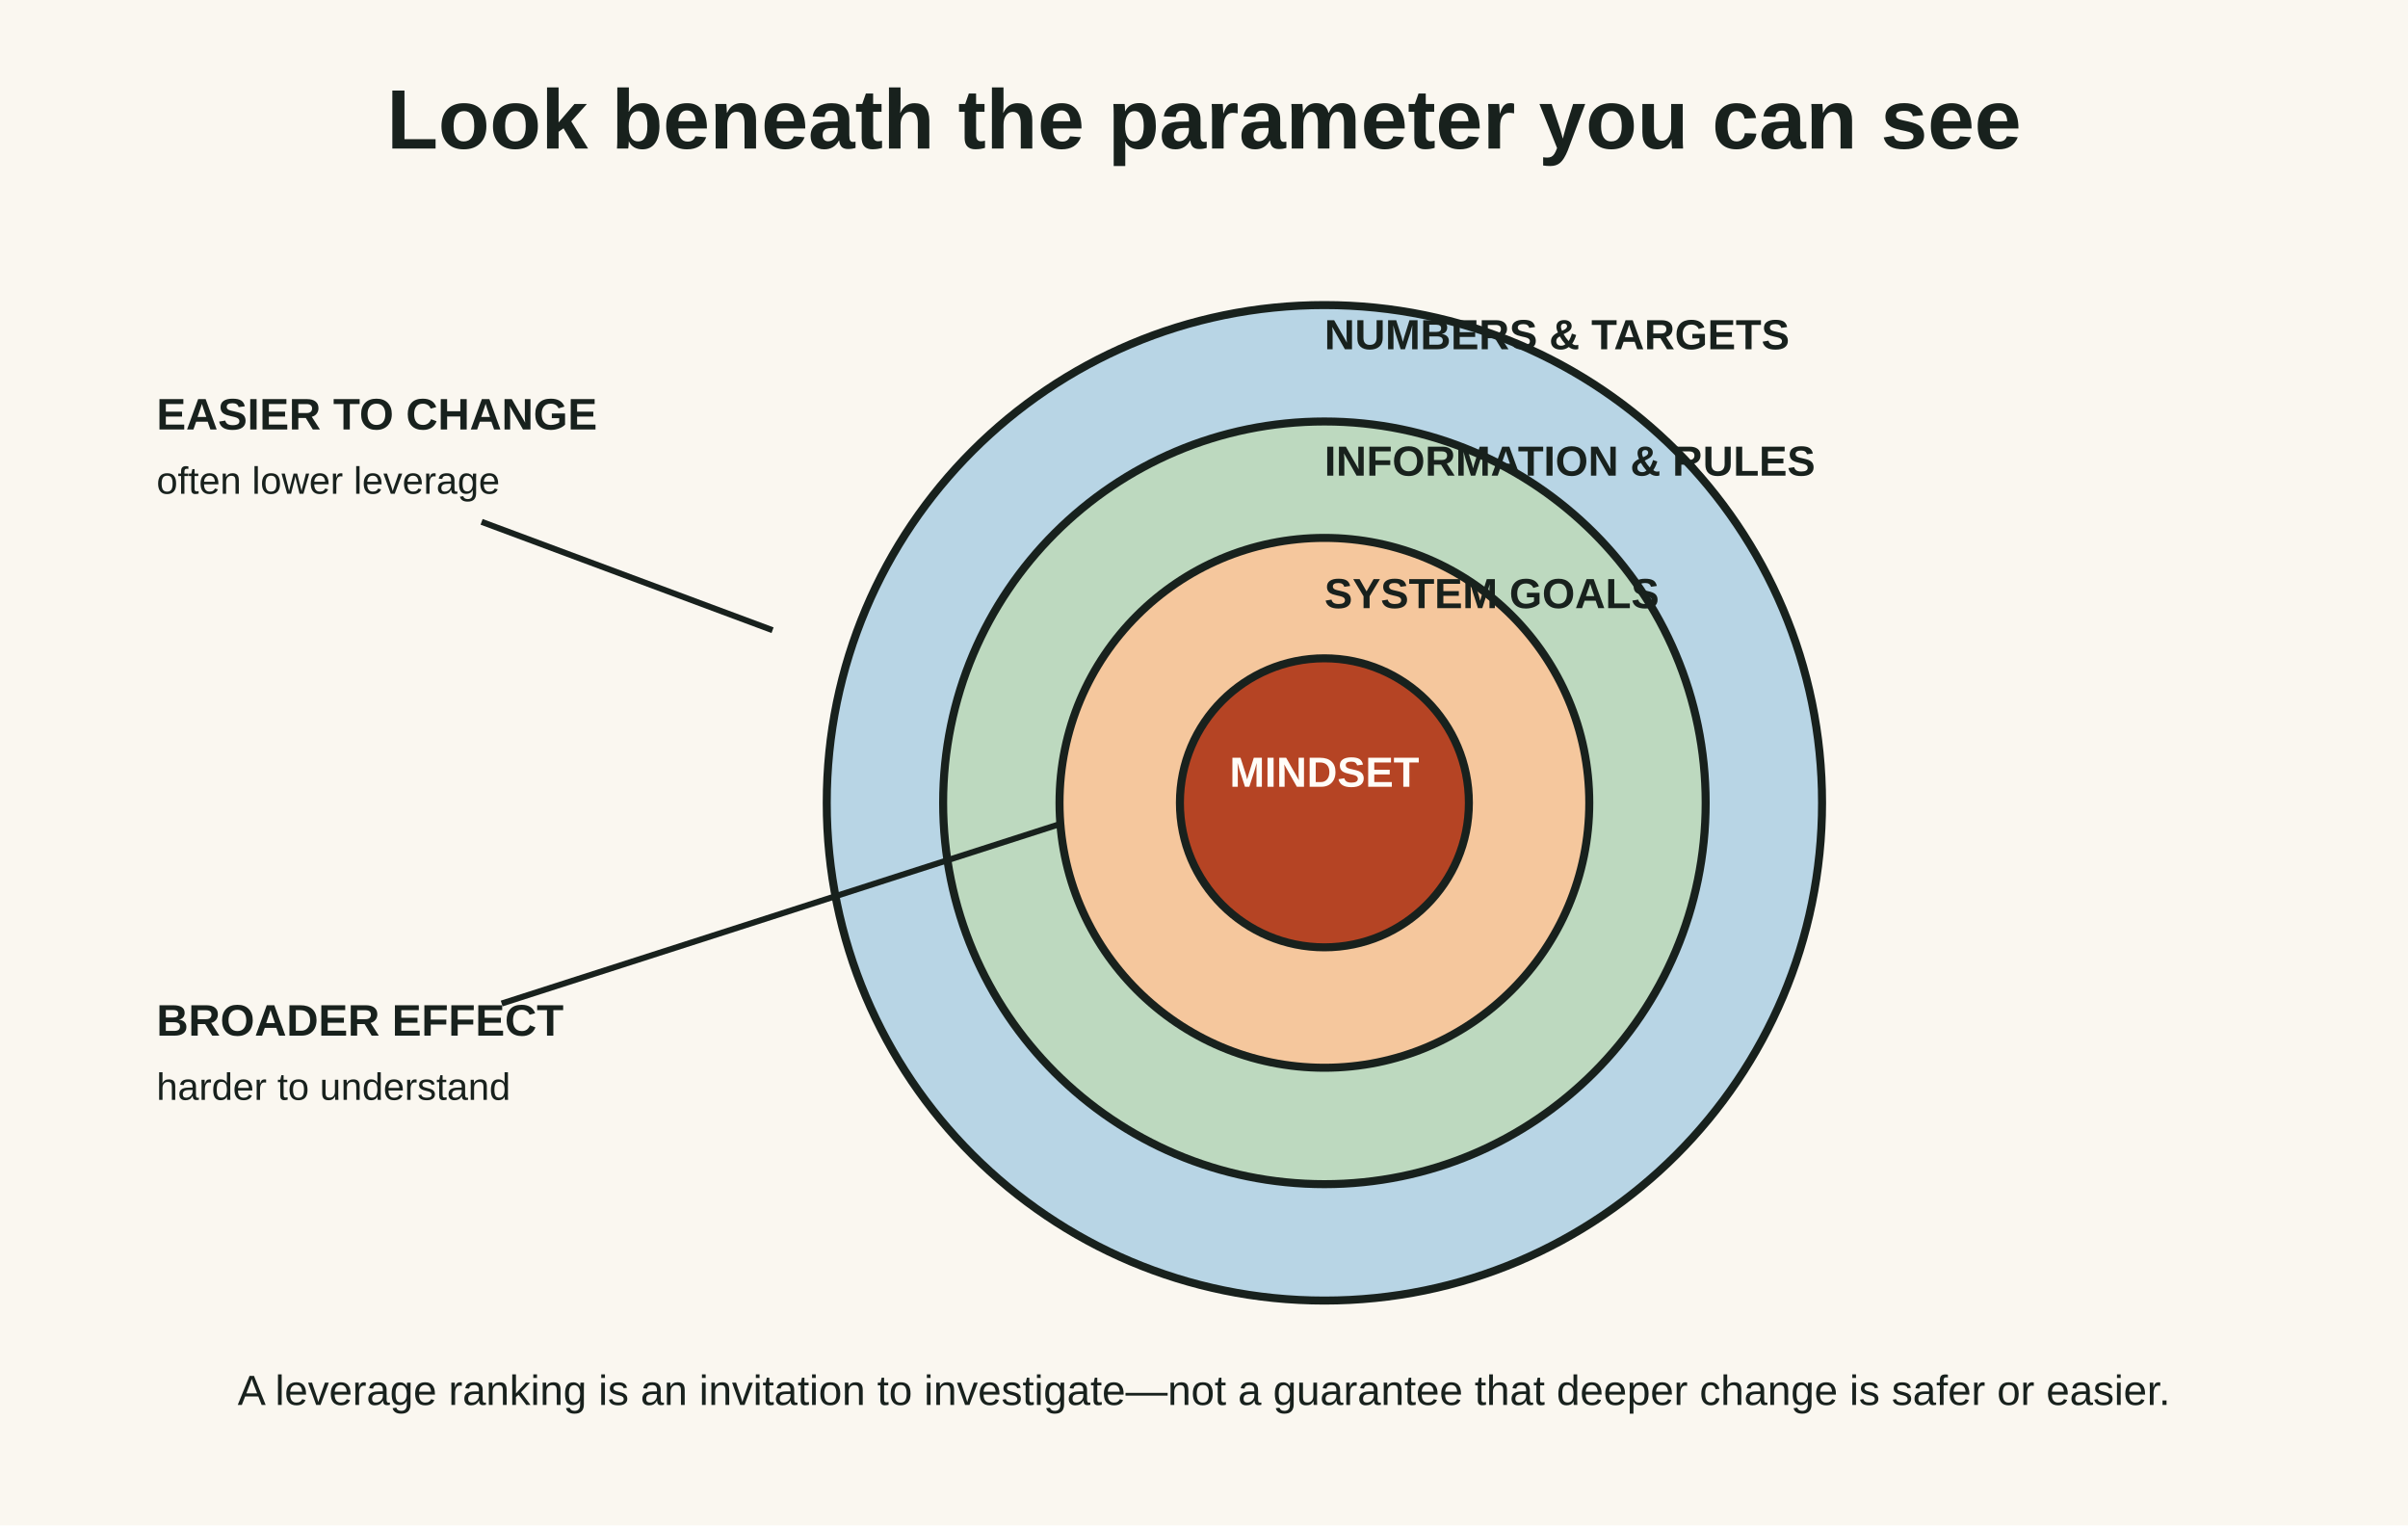
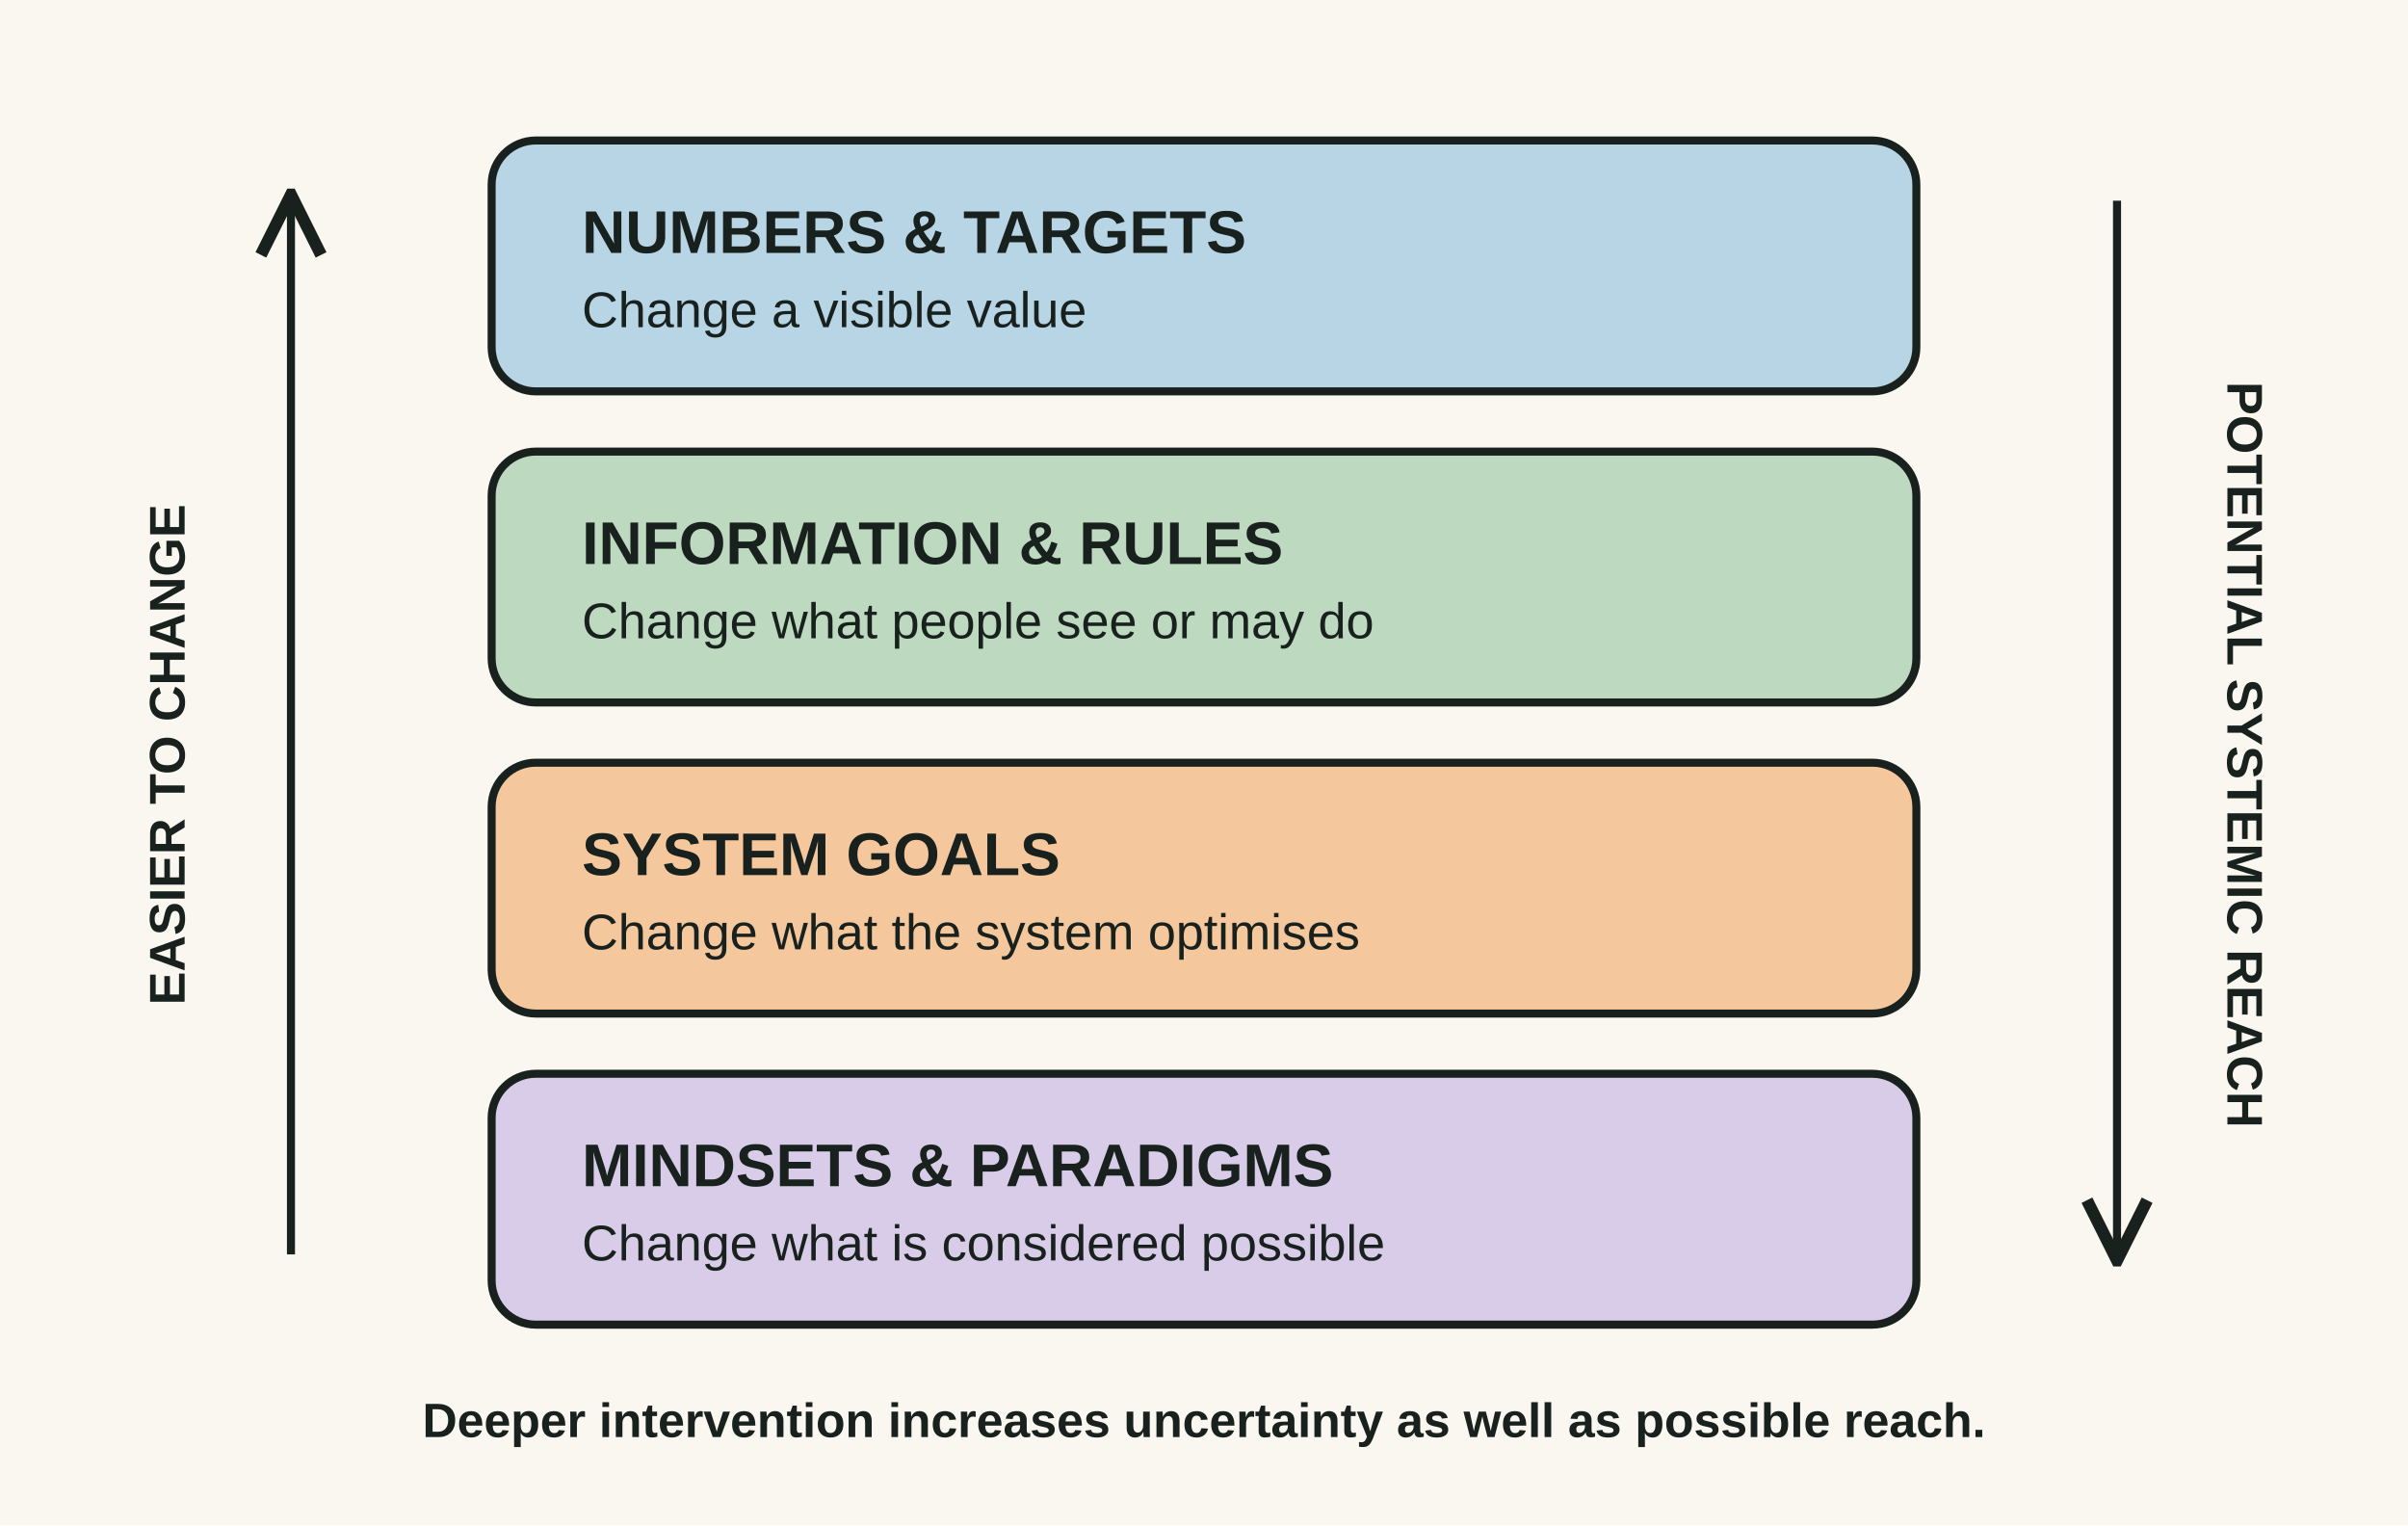
<svg xmlns="http://www.w3.org/2000/svg" viewBox="0 0 1200 760" role="img" aria-labelledby="title desc">
+   <defs>
+     <marker id="arrow" viewBox="0 0 12 12" refX="10" refY="6" markerWidth="9" markerHeight="9" orient="auto-start-reverse">
+       <path d="M1 1l10 5-10 5" fill="none" stroke="#18211d" stroke-width="2" />
+     </marker>
+   </defs>
  <rect width="1200" height="760" fill="#faf7f0" />
-   <text x="600" y="74" text-anchor="middle" font-family="Arial, sans-serif" font-size="42" font-weight="700" fill="#18211d">Look beneath the parameter you can see</text>
-   <g transform="translate(360 120)" stroke="#18211d" stroke-width="4">
-     <circle cx="300" cy="280" r="248" fill="#b8d5e5" />
-     <circle cx="300" cy="280" r="190" fill="#bdd9bf" />
-     <circle cx="300" cy="280" r="132" fill="#f5c79d" />
-     <circle cx="300" cy="280" r="72" fill="#b54424" />
-   </g>
-   <g font-family="Arial, sans-serif" fill="#18211d" font-size="21" font-weight="700">
-     <text x="660" y="174">NUMBERS &amp; TARGETS</text>
-     <text x="660" y="237">INFORMATION &amp; RULES</text>
-     <text x="660" y="303">SYSTEM GOALS</text>
-     <text x="660" y="392" fill="#fffdf8" text-anchor="middle">MINDSET</text>
-   </g>
  <g font-family="Arial, sans-serif" fill="#18211d">
-     <text x="78" y="214" font-size="22" font-weight="700">EASIER TO CHANGE</text>
-     <text x="78" y="246" font-size="19">often lower leverage</text>
-     <line x1="240" y1="260" x2="385" y2="314" stroke="#18211d" stroke-width="3" />
-     <text x="78" y="516" font-size="22" font-weight="700">BROADER EFFECT</text>
-     <text x="78" y="548" font-size="19">harder to understand</text>
-     <line x1="250" y1="500" x2="530" y2="410" stroke="#18211d" stroke-width="3" />
-     <text x="600" y="700" text-anchor="middle" font-size="21">A leverage ranking is an invitation to investigate—not a guarantee that deeper change is safer or easier.</text>
+     <g stroke="#18211d" stroke-width="4">
+       <rect x="245" y="70" width="710" height="125" rx="22" fill="#b8d5e5" />
+       <rect x="245" y="225" width="710" height="125" rx="22" fill="#bdd9bf" />
+       <rect x="245" y="380" width="710" height="125" rx="22" fill="#f5c79d" />
+       <rect x="245" y="535" width="710" height="125" rx="22" fill="#d8cce8" />
+     </g>
+     <g font-size="30" font-weight="700">
+       <text x="290" y="126">NUMBERS &amp; TARGETS</text>
+       <text x="290" y="281">INFORMATION &amp; RULES</text>
+       <text x="290" y="436">SYSTEM GOALS</text>
+       <text x="290" y="591">MINDSETS &amp; PARADIGMS</text>
+     </g>
+     <g font-size="25">
+       <text x="290" y="163">Change a visible value</text>
+       <text x="290" y="318">Change what people see or may do</text>
+       <text x="290" y="473">Change what the system optimises</text>
+       <text x="290" y="628">Change what is considered possible</text>
+     </g>
+     <line x1="145" y1="625" x2="145" y2="100" stroke="#18211d" stroke-width="4" marker-end="url(#arrow)" />
+     <text x="92" y="376" transform="rotate(-90 92 376)" text-anchor="middle" font-size="25" font-weight="700">EASIER TO CHANGE</text>
+     <line x1="1055" y1="100" x2="1055" y2="625" stroke="#18211d" stroke-width="4" marker-end="url(#arrow)" />
+     <text x="1110" y="376" transform="rotate(90 1110 376)" text-anchor="middle" font-size="25" font-weight="700">POTENTIAL SYSTEMIC REACH</text>
+     <text x="600" y="716" text-anchor="middle" font-size="24" font-weight="700">Deeper intervention increases uncertainty as well as possible reach.</text>
  </g>
</svg>
